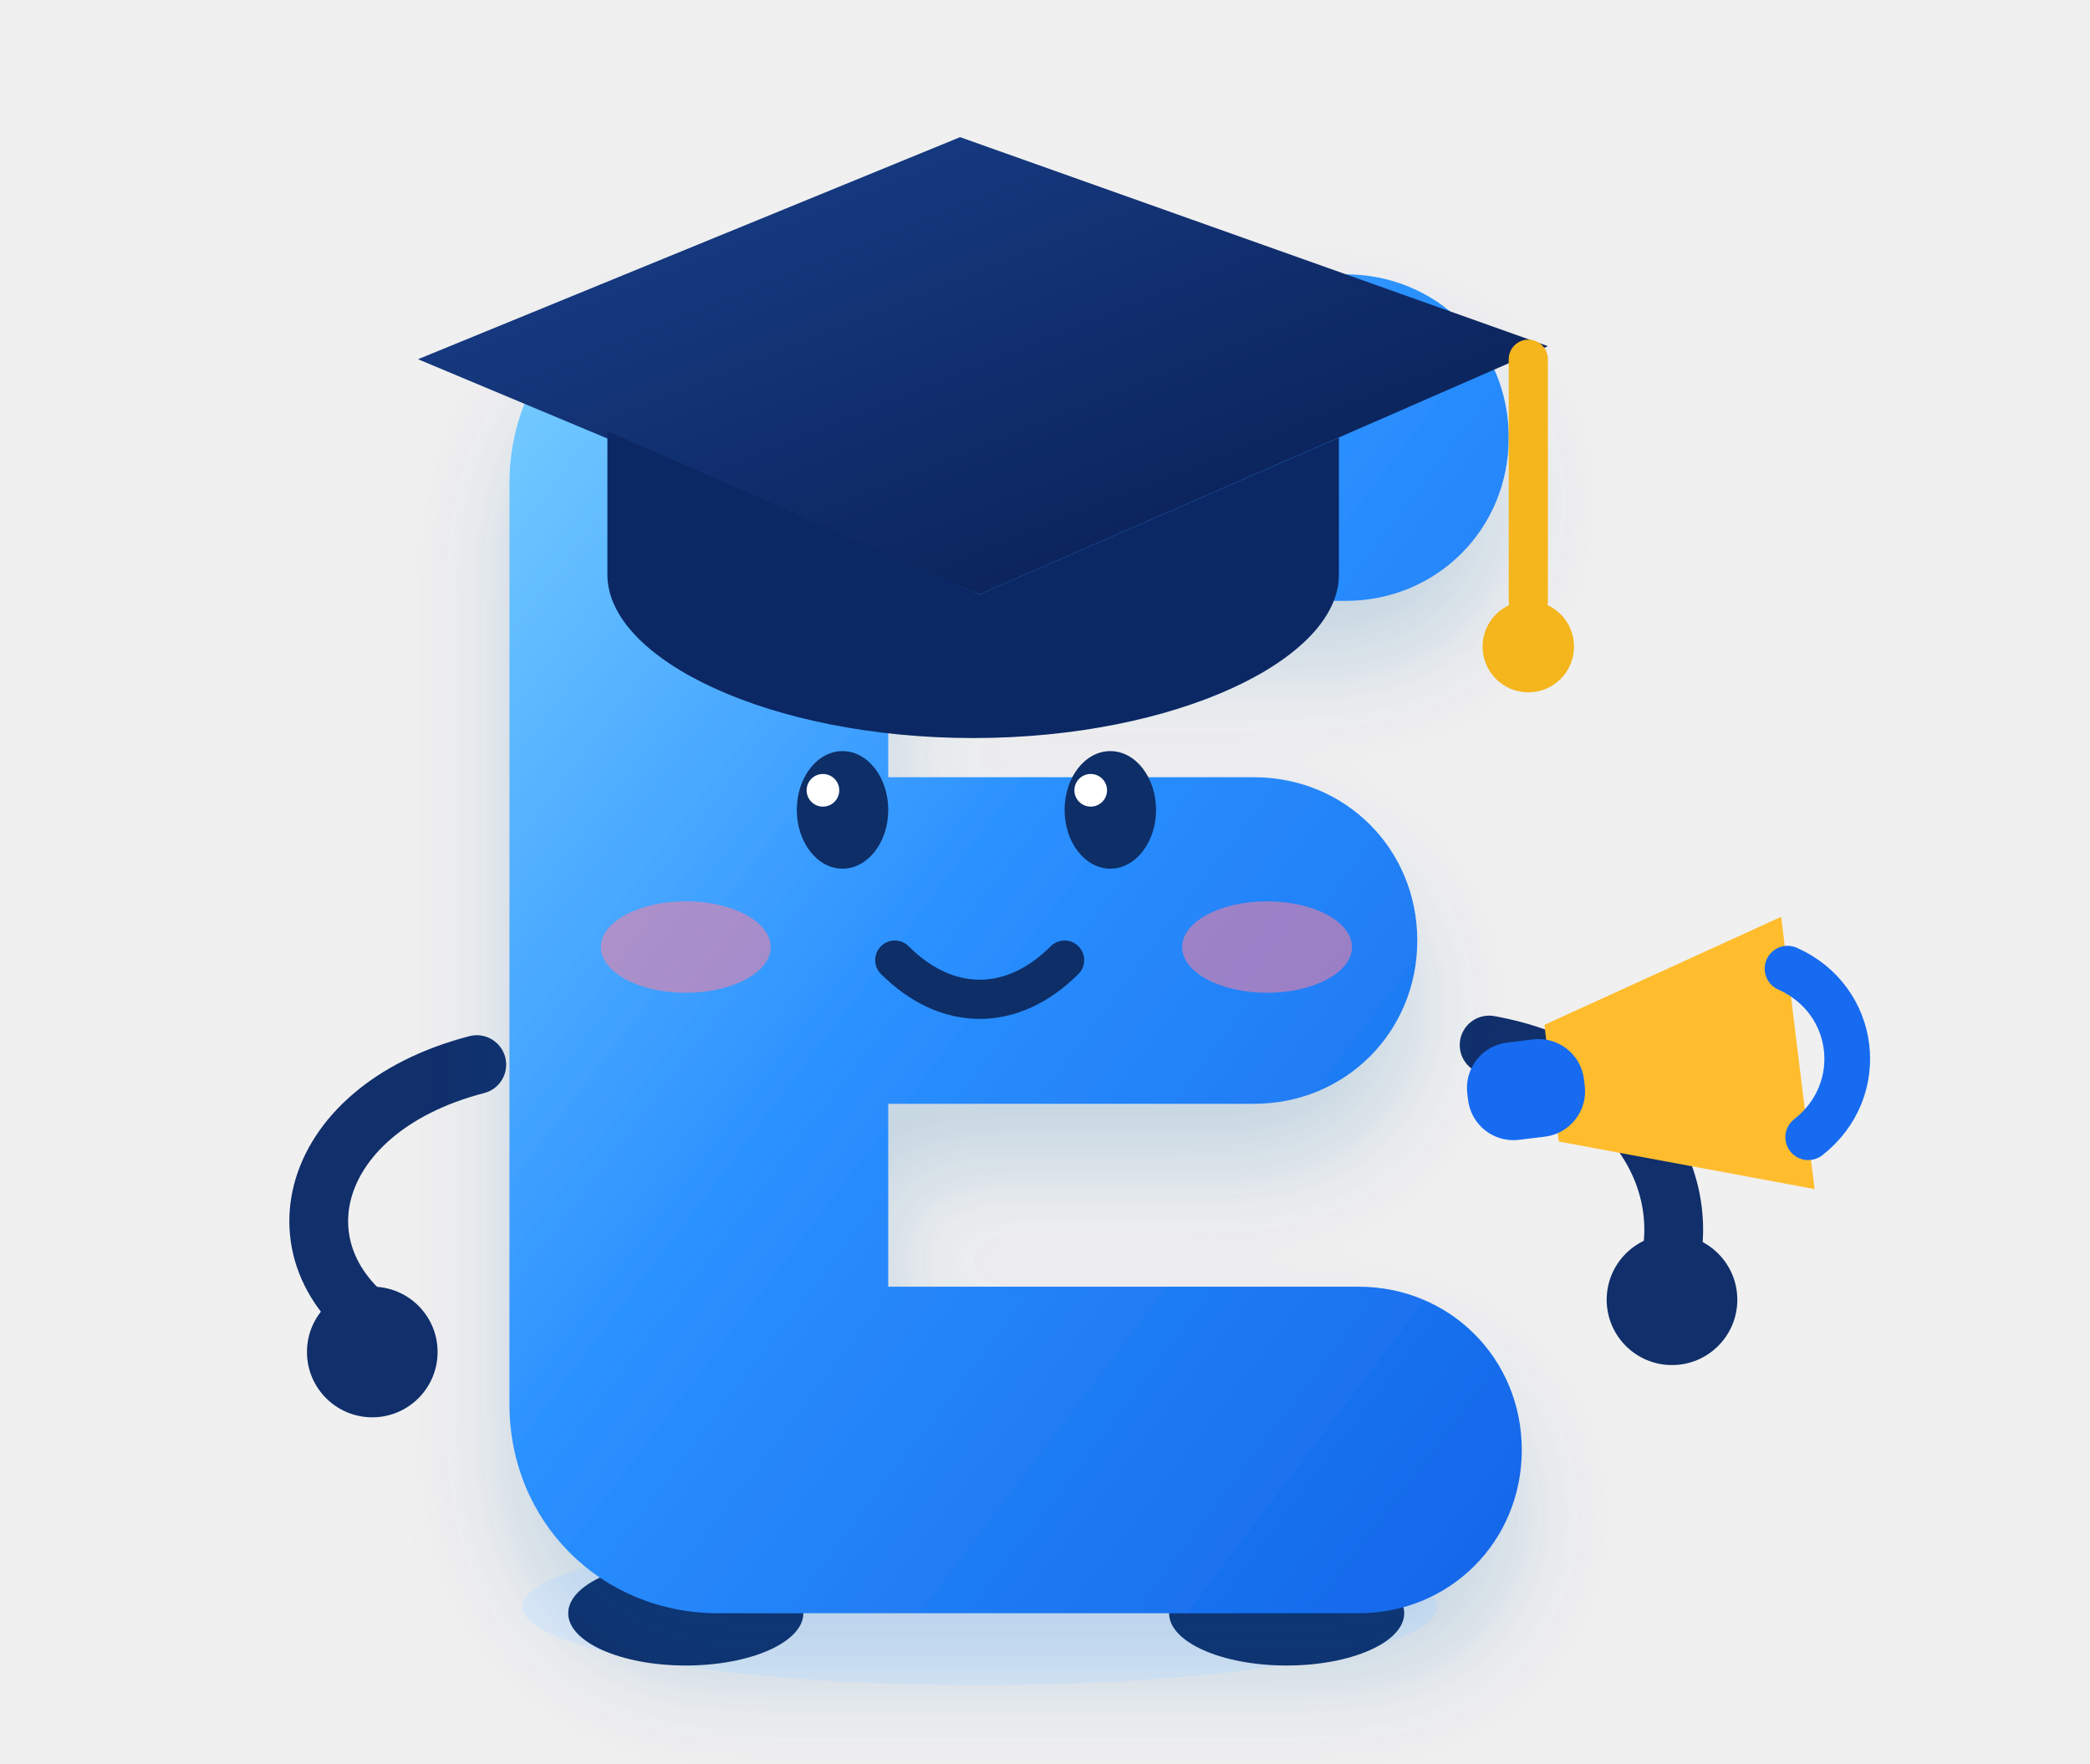
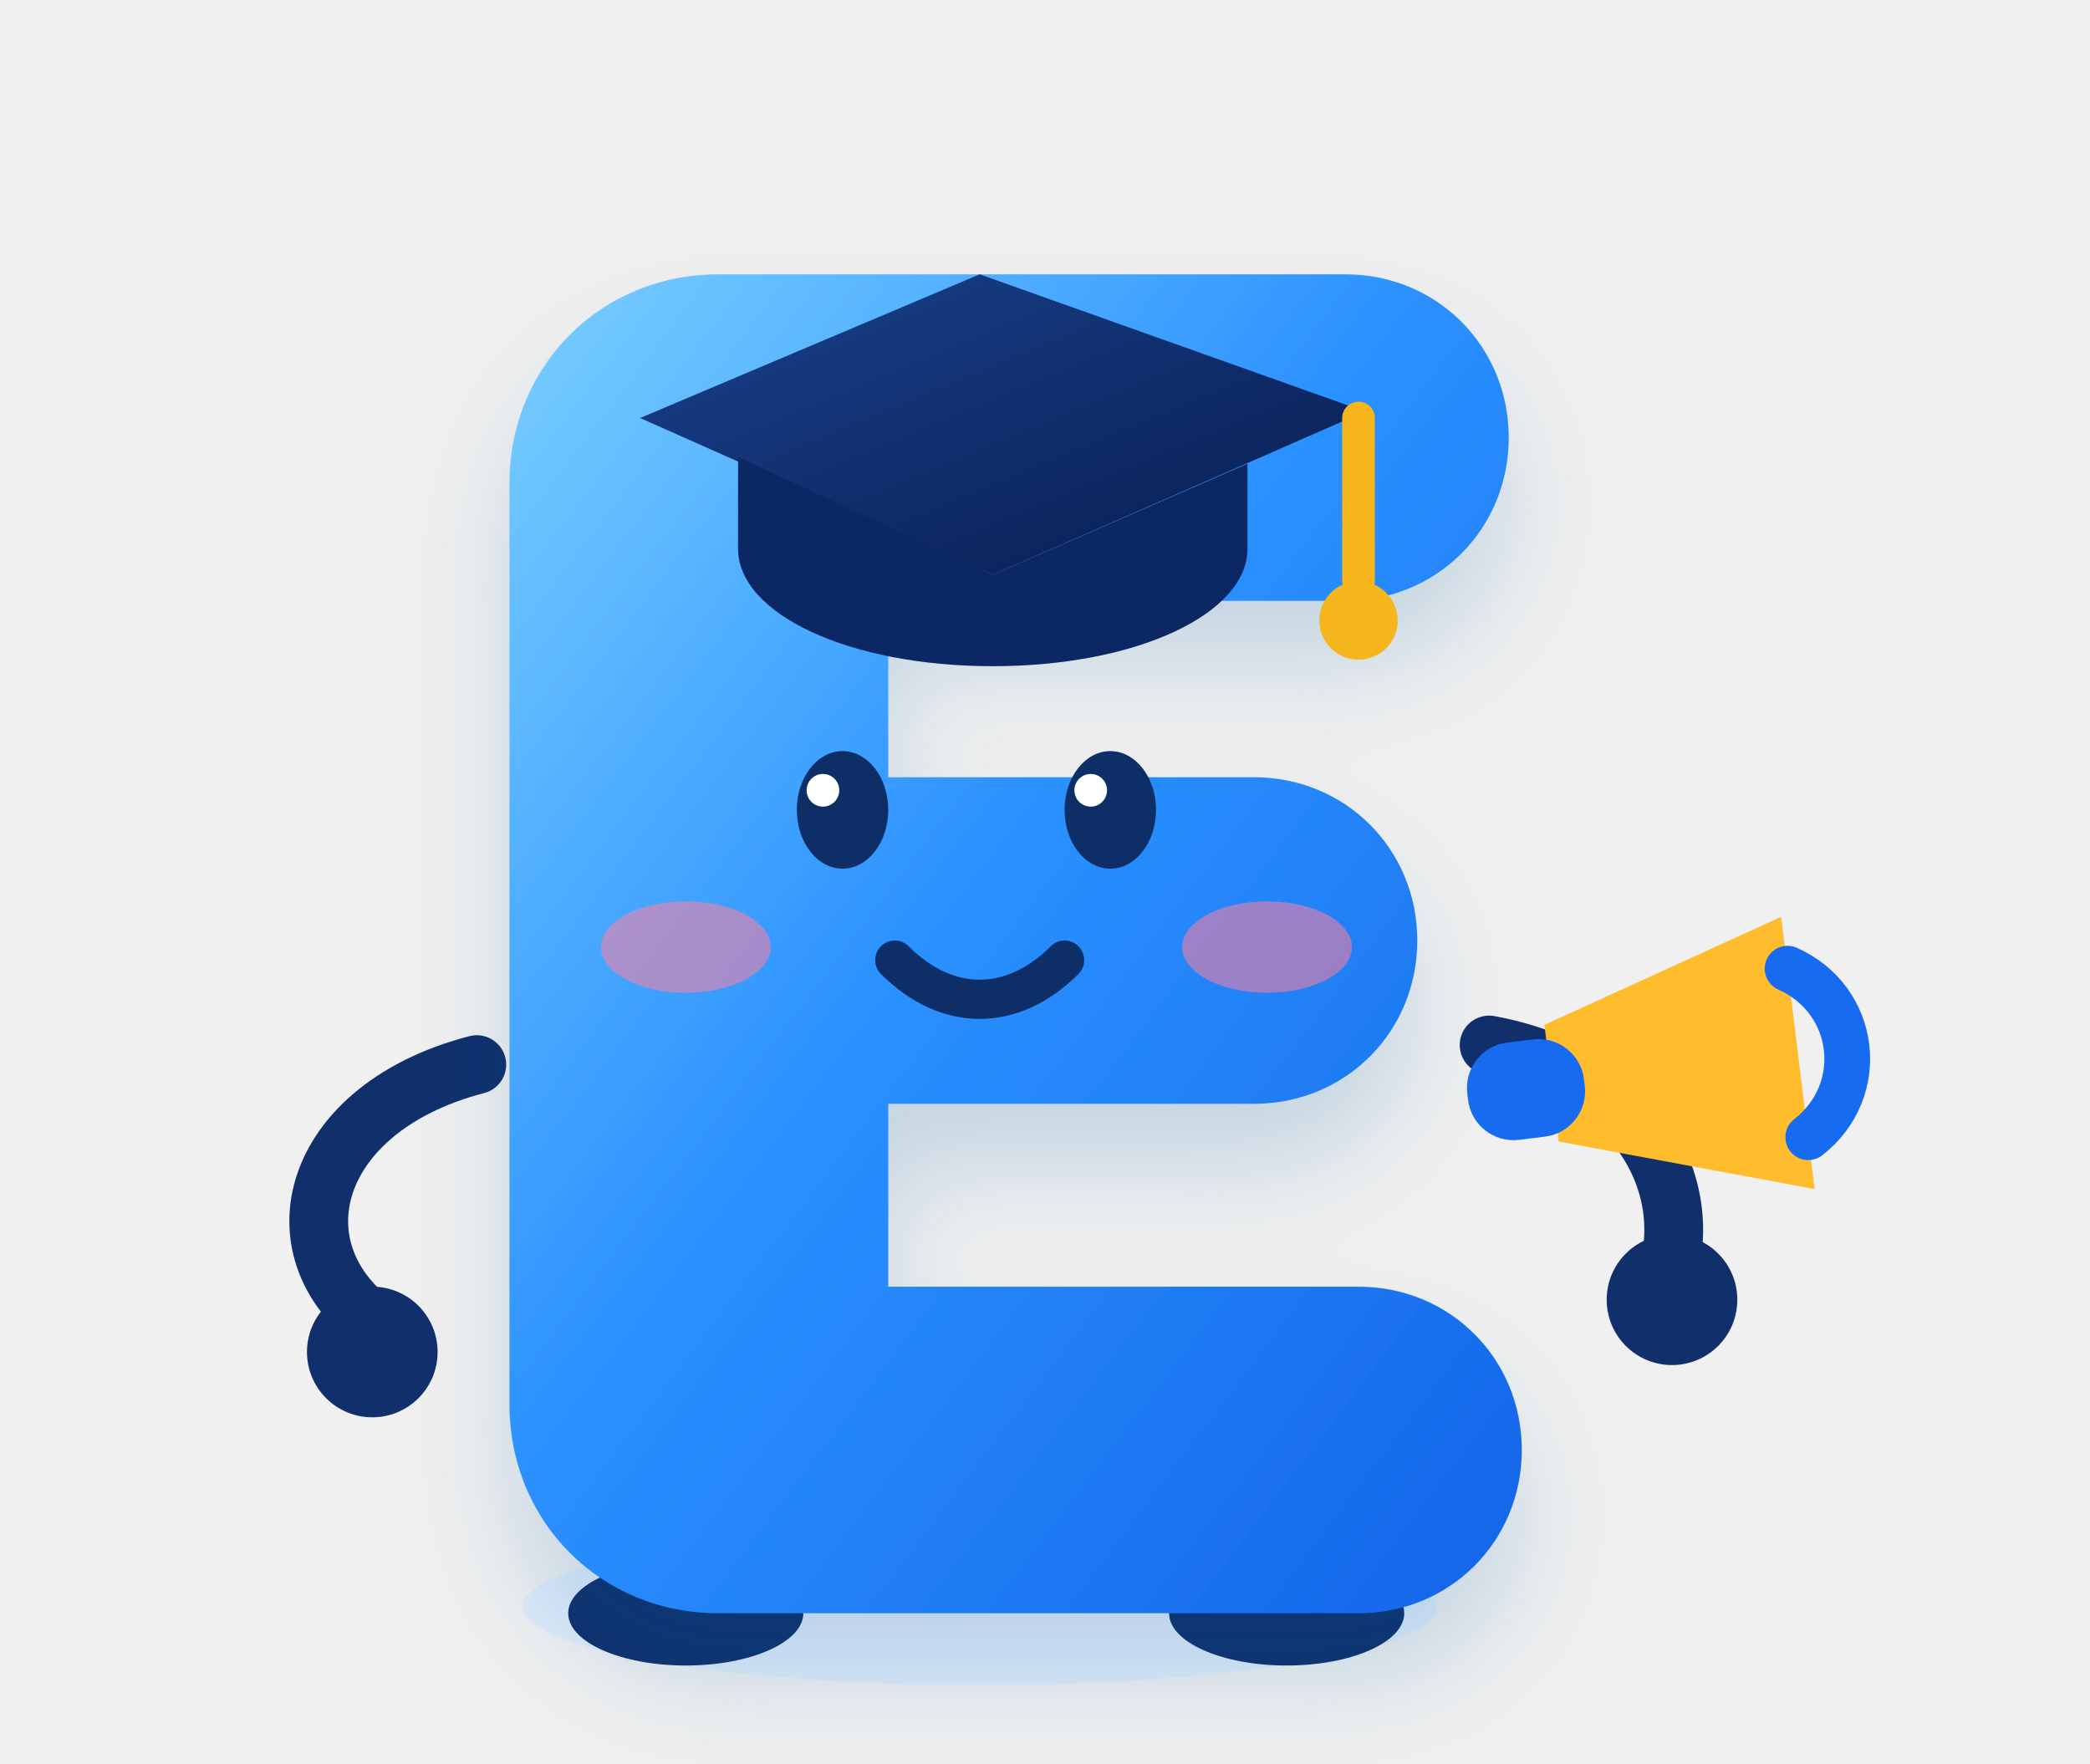
<svg xmlns="http://www.w3.org/2000/svg" viewBox="0 0 320 270" role="img" aria-labelledby="title desc">
  <defs>
    <linearGradient id="e" x1="0" y1="0" x2="1" y2="1">
      <stop stop-color="#7bd0ff" />
      <stop offset=".45" stop-color="#2b91ff" />
      <stop offset="1" stop-color="#1264e8" />
    </linearGradient>
    <linearGradient id="cap" x1="0" y1="0" x2="1" y2="1">
      <stop stop-color="#1a428e" />
      <stop offset="1" stop-color="#071b4d" />
    </linearGradient>
    <filter id="shadow" x="-30%" y="-30%" width="160%" height="170%">
      <feDropShadow dx="0" dy="10" stdDeviation="8" flood-color="#175aa8" flood-opacity=".18" />
    </filter>
  </defs>
  <ellipse cx="150" cy="246" rx="70" ry="12" fill="#d9eaff" opacity=".65" />
  <g stroke="#102f6b" stroke-width="9" stroke-linecap="round" stroke-linejoin="round">
    <path d="M73 163c-27 7-32 31-12 42" fill="none" />
    <path d="M228 160c22 4 32 21 27 36" fill="none" />
    <path d="M116 219l-7 25" fill="none" />
    <path d="M184 219l8 25" fill="none" />
  </g>
  <g fill="#102f6b">
    <circle cx="57" cy="207" r="10" />
    <circle cx="256" cy="199" r="10" />
    <ellipse cx="105" cy="247" rx="18" ry="8" />
    <ellipse cx="197" cy="247" rx="18" ry="8" />
  </g>
  <g filter="url(#shadow)">
    <path fill="url(#e)" d="M78 74c0-18 14-32 32-32h96c14 0 25 11 25 25s-11 25-25 25h-70v27h56c14 0 25 11 25 25s-11 25-25 25h-56v28h72c14 0 25 11 25 25s-11 25-25 25h-98c-18 0-32-14-32-32V74z" />
  </g>
  <g>
    <ellipse cx="129" cy="124" rx="7" ry="9" fill="#0d2e67" />
    <ellipse cx="170" cy="124" rx="7" ry="9" fill="#0d2e67" />
    <circle cx="126" cy="121" r="2.5" fill="#fff" />
    <circle cx="167" cy="121" r="2.5" fill="#fff" />
    <ellipse cx="105" cy="145" rx="13" ry="7" fill="#ff7f9e" opacity=".55" />
    <ellipse cx="194" cy="145" rx="13" ry="7" fill="#ff7f9e" opacity=".55" />
    <path d="M137 147c8 8 18 8 26 0" fill="none" stroke="#0d2e67" stroke-width="6" stroke-linecap="round" />
  </g>
  <g>
-     <path fill="url(#cap)" d="M64 55 147 21l90 32-87 38z" />
-     <path fill="#0b2864" d="M93 66v22c0 13 25 25 56 25s56-12 56-25V67l-55 24z" />
-     <path d="M234 55v37" stroke="#f4b51d" stroke-width="6" stroke-linecap="round" />
-     <circle cx="234" cy="99" r="7" fill="#f4b51d" />
+     <path fill="url(#cap)" d="M98 64 150 42l59 21-57 25z" />
+     <path fill="#0b2864" d="M113 70v14c0 10 17 18 39 18s39-8 39-18V71l-39 17z" />
+     <path d="M208 64v25" stroke="#f4b51d" stroke-width="5" stroke-linecap="round" />
+     <circle cx="208" cy="95" r="6" fill="#f4b51d" />
  </g>
  <g transform="translate(235 145) rotate(-7)">
    <path d="M0 12 38 0v42L0 30z" fill="#ffbd2e" />
    <rect x="-13" y="14" width="18" height="15" rx="7" fill="#176bf0" />
    <path d="M38 8c10 6 10 20 0 26" fill="none" stroke="#176bf0" stroke-width="7" stroke-linecap="round" />
  </g>
</svg>
